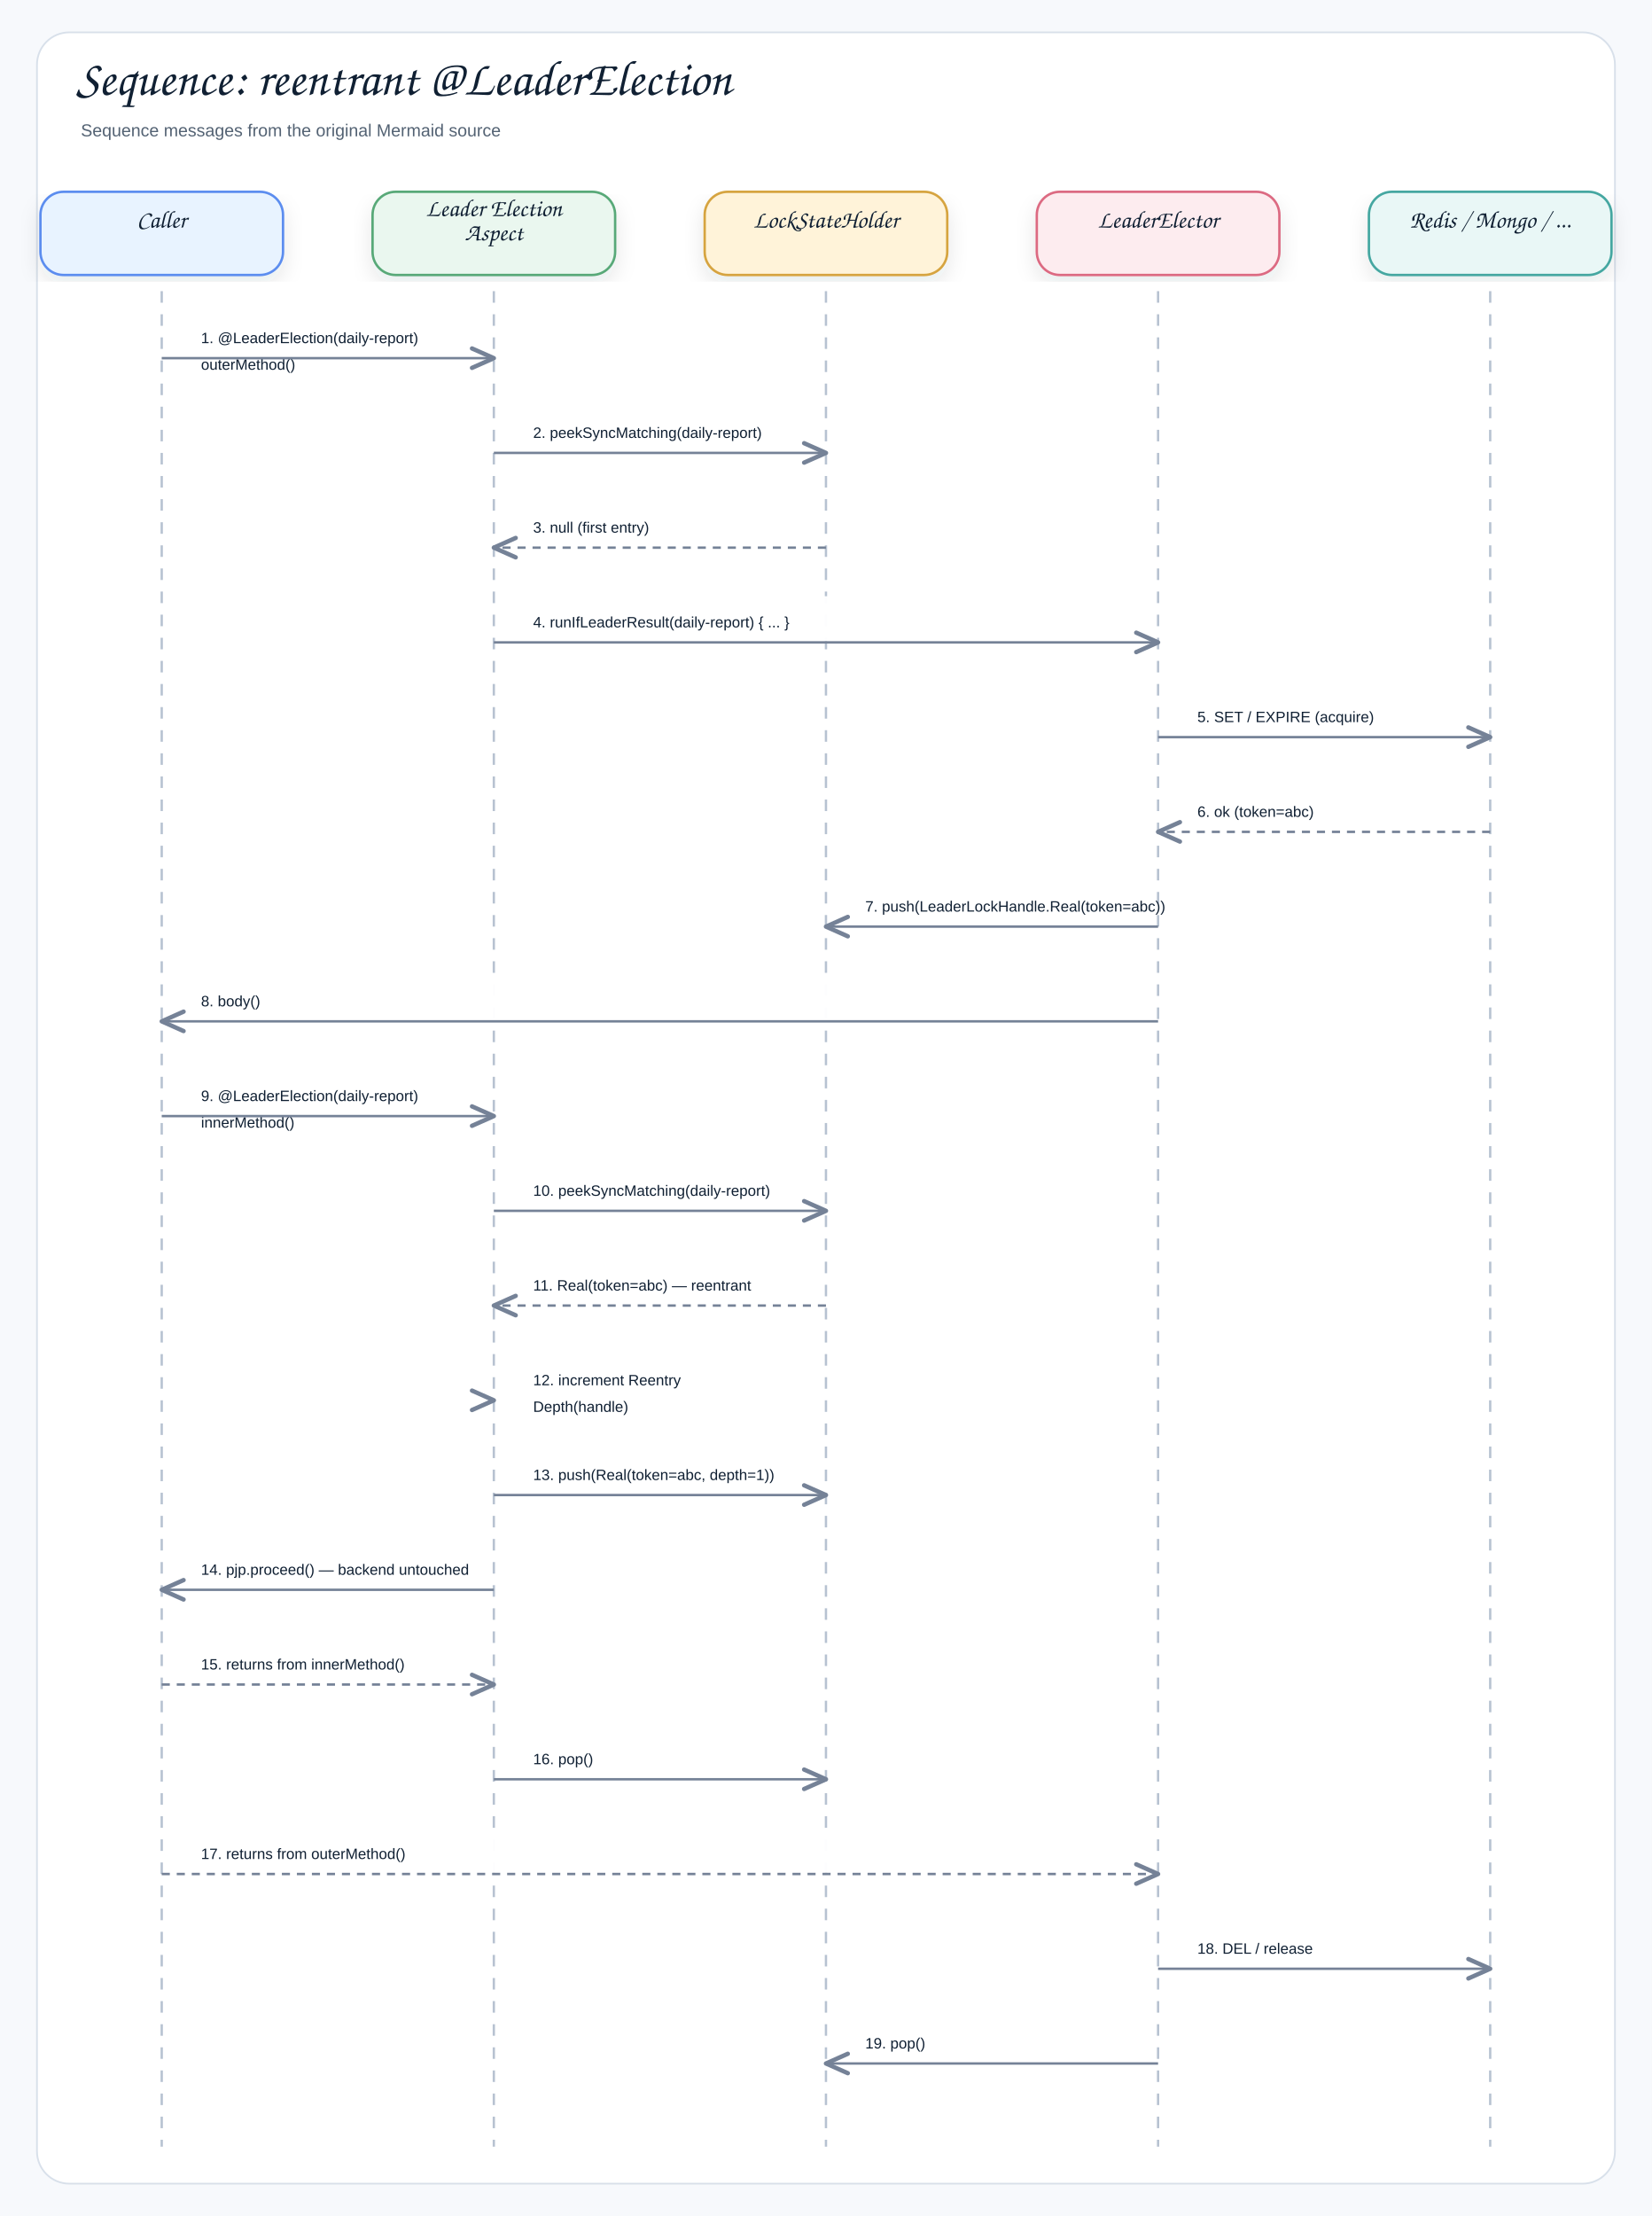
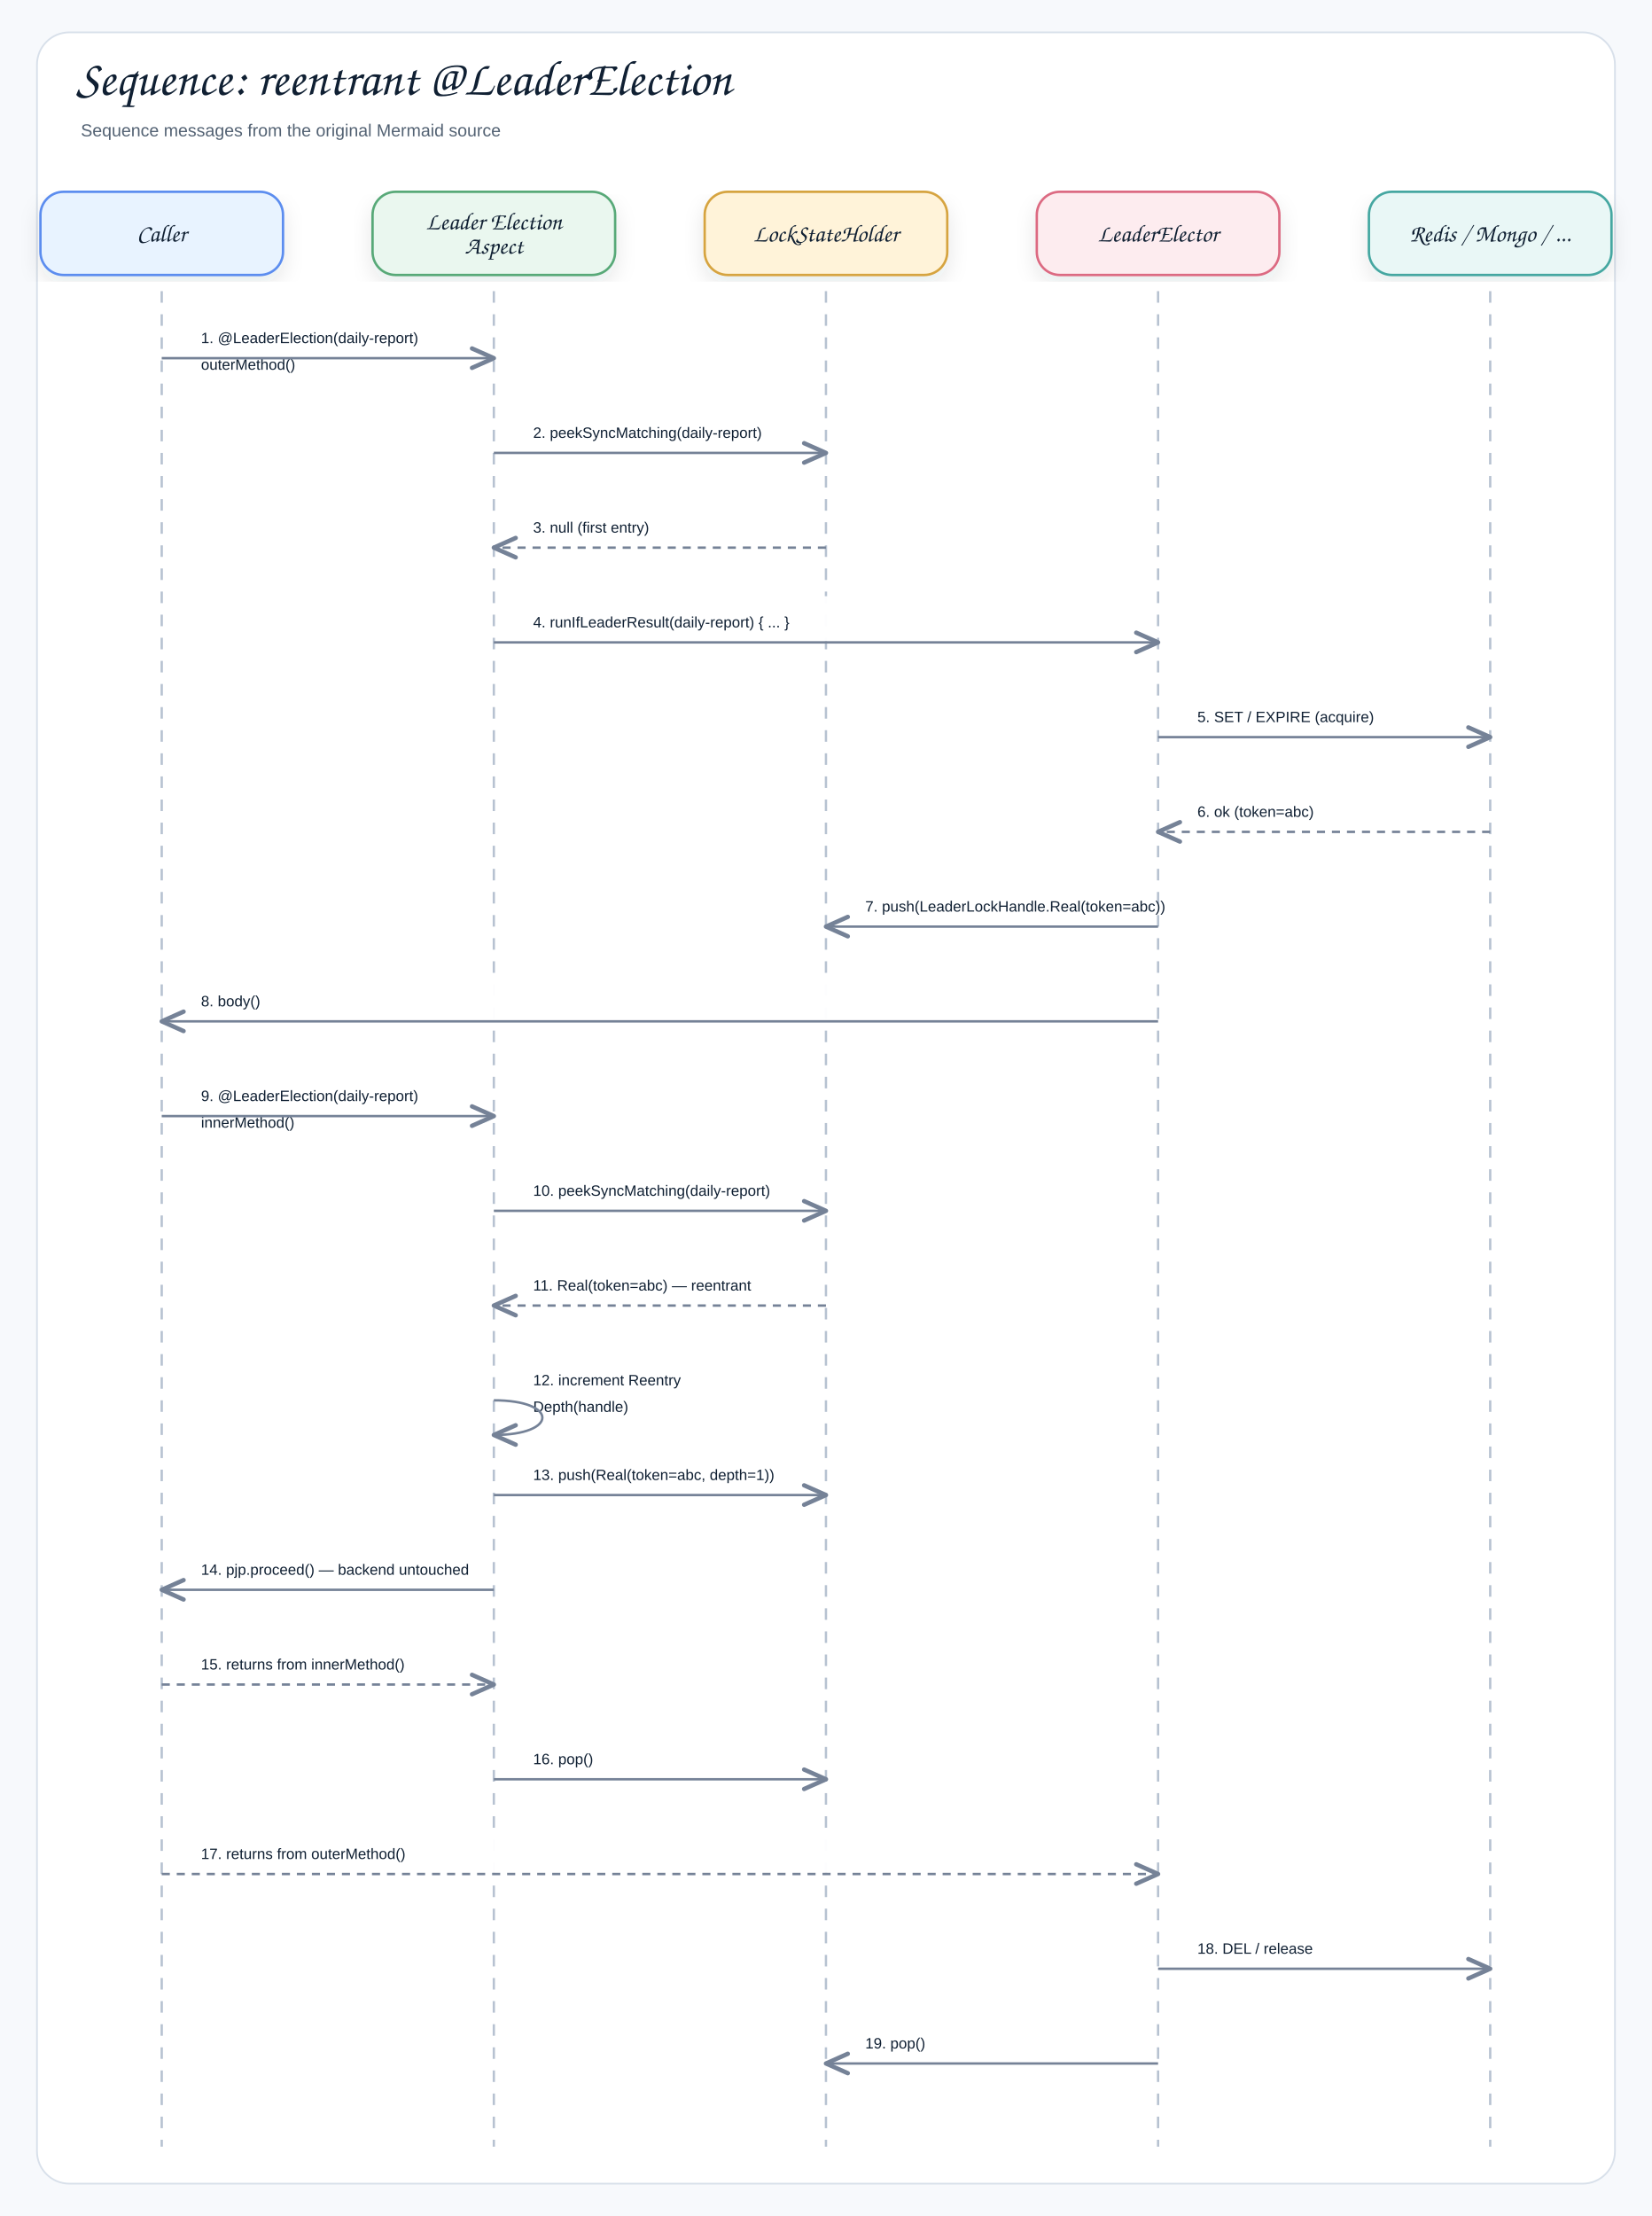
<svg xmlns="http://www.w3.org/2000/svg" width="1430" height="1918" viewBox="0 0 1430 1918" role="img" aria-label="Sequence: reentrant @LeaderElection">
  <defs>
    <filter id="shadow" x="-8%" y="-8%" width="116%" height="116%">
      <feDropShadow dx="0" dy="8" stdDeviation="9" flood-color="#1f2937" flood-opacity="0.10" />
    </filter>
    <marker id="openArrow" markerWidth="12" markerHeight="10" refX="10" refY="5" orient="auto" markerUnits="strokeWidth">
      <path d="M 1 1 L 10 5 L 1 9" fill="none" stroke="#758297" stroke-width="1.8" stroke-linecap="round" stroke-linejoin="round" />
    </marker>
    <marker id="inherit" markerWidth="14" markerHeight="12" refX="12" refY="6" orient="auto" markerUnits="strokeWidth">
      <path d="M 0 1 L 12 6 L 0 11 Z" fill="#ffffff" stroke="#758297" stroke-width="1.8" />
    </marker>
    <style>
    .canvas{fill:#f7f9fc}.frame{fill:#fff;stroke:#d8e0ea;stroke-width:1.5}
    .title{font-family:"Architects Daughter","Comic Sans MS","Comic Sans",cursive;font-size:43px;font-weight:400;fill:#102033}
    .subtitle{font-family:"Comic Sans MS","Comic Sans","Comic Neue",Arial,sans-serif;font-size:15px;font-weight:400;fill:#536273}
    .label{font-family:"Architects Daughter","Comic Sans MS","Comic Sans",cursive;font-size:25px;font-weight:400;fill:#102033}
    .smallLabel{font-family:"Architects Daughter","Comic Sans MS","Comic Sans",cursive;font-size:21px;font-weight:400;fill:#102033}
    .mono{font-family:"Comic Sans MS","Comic Sans","Comic Neue",Arial,sans-serif;font-size:12px;font-weight:400;fill:#102033}
    .small{font-family:"Comic Sans MS","Comic Sans","Comic Neue",Arial,sans-serif;font-size:12px;font-weight:400;fill:#536273}
    .strong{font-family:"Comic Sans MS","Comic Sans","Comic Neue",Arial,sans-serif;font-size:13px;font-weight:400;fill:#102033}
    .card{stroke-width:2.1;filter:url(#shadow)}.compartment{stroke-width:1.5;fill:none}
    .line{stroke:#758297;stroke-width:2.1;fill:none;marker-end:url(#openArrow)}
    .plainLine{stroke:#758297;stroke-width:2.1;fill:none}
    .dashed{stroke:#758297;stroke-width:2.1;stroke-dasharray:7 6;fill:none;marker-end:url(#openArrow)}
    .inheritLine{stroke:#758297;stroke-width:2.2;fill:none;marker-end:url(#inherit)}
    .implLine{stroke:#758297;stroke-width:2.2;stroke-dasharray:8 7;fill:none;marker-end:url(#inherit)}
  </style>
  </defs>
  <rect class="canvas" width="1430" height="1918" />
  <rect class="frame" x="32" y="28" width="1366" height="1862" rx="28" />
  <text class="title" x="66" y="82">Sequence: reentrant @LeaderElection</text>
  <text class="subtitle" x="70" y="118">Sequence messages from the original Mermaid source</text>
  <rect class="card" x="35" y="166" width="210" height="72" rx="20" fill="#E8F3FF" stroke="#5B8DEF" />
-   <text class="smallLabel" x="140" y="197" text-anchor="middle">Caller</text>
+   <text class="smallLabel" x="140" y="209" text-anchor="middle">Caller</text>
  <line x1="140" y1="252" x2="140" y2="1858" stroke="#b7c2d1" stroke-width="2" stroke-dasharray="10 10" />
  <rect class="card" x="322.5" y="166" width="210" height="72" rx="20" fill="#EAF7EF" stroke="#58A978" />
-   <text class="smallLabel" x="427.5" y="187" text-anchor="middle">Leader Election</text>
-   <text class="smallLabel" x="427.5" y="208" text-anchor="middle">Aspect</text>
+   <text class="smallLabel" x="427.5" y="198.5" text-anchor="middle">Leader Election</text>
+   <text class="smallLabel" x="427.5" y="219.5" text-anchor="middle">Aspect</text>
  <line x1="427.5" y1="252" x2="427.5" y2="1858" stroke="#b7c2d1" stroke-width="2" stroke-dasharray="10 10" />
  <rect class="card" x="610" y="166" width="210" height="72" rx="20" fill="#FFF3D9" stroke="#D6A441" />
-   <text class="smallLabel" x="715" y="197" text-anchor="middle">LockStateHolder</text>
+   <text class="smallLabel" x="715" y="209" text-anchor="middle">LockStateHolder</text>
  <line x1="715" y1="252" x2="715" y2="1858" stroke="#b7c2d1" stroke-width="2" stroke-dasharray="10 10" />
  <rect class="card" x="897.5" y="166" width="210" height="72" rx="20" fill="#FDECEF" stroke="#DC6B82" />
-   <text class="smallLabel" x="1002.5" y="197" text-anchor="middle">LeaderElector</text>
+   <text class="smallLabel" x="1002.5" y="209" text-anchor="middle">LeaderElector</text>
  <line x1="1002.5" y1="252" x2="1002.5" y2="1858" stroke="#b7c2d1" stroke-width="2" stroke-dasharray="10 10" />
  <rect class="card" x="1185" y="166" width="210" height="72" rx="20" fill="#E9F7F6" stroke="#45A7A1" />
-   <text class="smallLabel" x="1290" y="197" text-anchor="middle">Redis / Mongo / ...</text>
+   <text class="smallLabel" x="1290" y="209" text-anchor="middle">Redis / Mongo / ...</text>
  <line x1="1290" y1="252" x2="1290" y2="1858" stroke="#b7c2d1" stroke-width="2" stroke-dasharray="10 10" />
  <rect x="158" y="270" width="251.5" height="62" rx="12" fill="#ffffff" opacity="0.97" />
  <text class="strong" x="174" y="297" text-anchor="start">1. @LeaderElection(daily-report)</text>
  <text class="strong" x="174" y="320" text-anchor="start">outerMethod()</text>
  <path class="line" d="M140 310 L427.5 310" />
  <rect x="445.5" y="352" width="251.5" height="39" rx="12" fill="#ffffff" opacity="0.97" />
  <text class="strong" x="461.5" y="379" text-anchor="start">2. peekSyncMatching(daily-report)</text>
  <path class="line" d="M427.5 392 L715 392" />
  <rect x="445.5" y="434" width="251.5" height="39" rx="12" fill="#ffffff" opacity="0.97" />
  <text class="strong" x="461.5" y="461" text-anchor="start">3. null (first entry)</text>
  <path class="dashed" d="M715 474 L427.5 474" />
  <rect x="445.5" y="516" width="539" height="39" rx="12" fill="#ffffff" opacity="0.97" />
  <text class="strong" x="461.5" y="543" text-anchor="start">4. runIfLeaderResult(daily-report) { ... }</text>
  <path class="line" d="M427.5 556 L1002.5 556" />
  <rect x="1020.5" y="598" width="251.5" height="39" rx="12" fill="#ffffff" opacity="0.97" />
  <text class="strong" x="1036.5" y="625" text-anchor="start">5. SET / EXPIRE (acquire)</text>
  <path class="line" d="M1002.5 638 L1290 638" />
  <rect x="1020.5" y="680" width="251.5" height="39" rx="12" fill="#ffffff" opacity="0.97" />
  <text class="strong" x="1036.5" y="707" text-anchor="start">6. ok (token=abc)</text>
  <path class="dashed" d="M1290 720 L1002.5 720" />
  <rect x="733" y="762" width="251.5" height="39" rx="12" fill="#ffffff" opacity="0.97" />
  <text class="strong" x="749" y="789" text-anchor="start">7. push(LeaderLockHandle.Real(token=abc))</text>
  <path class="line" d="M1002.5 802 L715 802" />
  <rect x="158" y="844" width="826.5" height="39" rx="12" fill="#ffffff" opacity="0.97" />
  <text class="strong" x="174" y="871" text-anchor="start">8. body()</text>
  <path class="line" d="M1002.5 884 L140 884" />
  <rect x="158" y="926" width="251.5" height="62" rx="12" fill="#ffffff" opacity="0.97" />
  <text class="strong" x="174" y="953" text-anchor="start">9. @LeaderElection(daily-report)</text>
  <text class="strong" x="174" y="976" text-anchor="start">innerMethod()</text>
  <path class="line" d="M140 966 L427.5 966" />
  <rect x="445.5" y="1008" width="251.5" height="39" rx="12" fill="#ffffff" opacity="0.97" />
  <text class="strong" x="461.5" y="1035" text-anchor="start">10. peekSyncMatching(daily-report)</text>
  <path class="line" d="M427.5 1048 L715 1048" />
  <rect x="445.5" y="1090" width="251.5" height="39" rx="12" fill="#ffffff" opacity="0.97" />
  <text class="strong" x="461.5" y="1117" text-anchor="start">11. Real(token=abc) — reentrant</text>
  <path class="dashed" d="M715 1130 L427.5 1130" />
  <rect x="445.5" y="1172" width="190" height="62" rx="12" fill="#ffffff" opacity="0.97" />
  <text class="strong" x="461.5" y="1199" text-anchor="start">12. increment Reentry</text>
  <text class="strong" x="461.5" y="1222" text-anchor="start">Depth(handle)</text>
-   <path class="line" d="M427.5 1212 L427.5 1212" />
+   <path class="line" d="M427.5 1212 C483.5 1212 483.5 1242 427.5 1242" />
  <rect x="445.5" y="1254" width="251.5" height="39" rx="12" fill="#ffffff" opacity="0.97" />
  <text class="strong" x="461.5" y="1281" text-anchor="start">13. push(Real(token=abc, depth=1))</text>
  <path class="line" d="M427.5 1294 L715 1294" />
  <rect x="158" y="1336" width="251.5" height="39" rx="12" fill="#ffffff" opacity="0.97" />
  <text class="strong" x="174" y="1363" text-anchor="start">14. pjp.proceed() — backend untouched</text>
  <path class="line" d="M427.5 1376 L140 1376" />
  <rect x="158" y="1418" width="251.5" height="39" rx="12" fill="#ffffff" opacity="0.97" />
  <text class="strong" x="174" y="1445" text-anchor="start">15. returns from innerMethod()</text>
  <path class="dashed" d="M140 1458 L427.5 1458" />
  <rect x="445.5" y="1500" width="251.5" height="39" rx="12" fill="#ffffff" opacity="0.97" />
  <text class="strong" x="461.5" y="1527" text-anchor="start">16. pop()</text>
  <path class="line" d="M427.5 1540 L715 1540" />
  <rect x="158" y="1582" width="826.5" height="39" rx="12" fill="#ffffff" opacity="0.97" />
  <text class="strong" x="174" y="1609" text-anchor="start">17. returns from outerMethod()</text>
  <path class="dashed" d="M140 1622 L1002.5 1622" />
  <rect x="1020.5" y="1664" width="251.5" height="39" rx="12" fill="#ffffff" opacity="0.97" />
  <text class="strong" x="1036.5" y="1691" text-anchor="start">18. DEL / release</text>
  <path class="line" d="M1002.5 1704 L1290 1704" />
  <rect x="733" y="1746" width="251.5" height="39" rx="12" fill="#ffffff" opacity="0.97" />
  <text class="strong" x="749" y="1773" text-anchor="start">19. pop()</text>
  <path class="line" d="M1002.5 1786 L715 1786" />
</svg>
